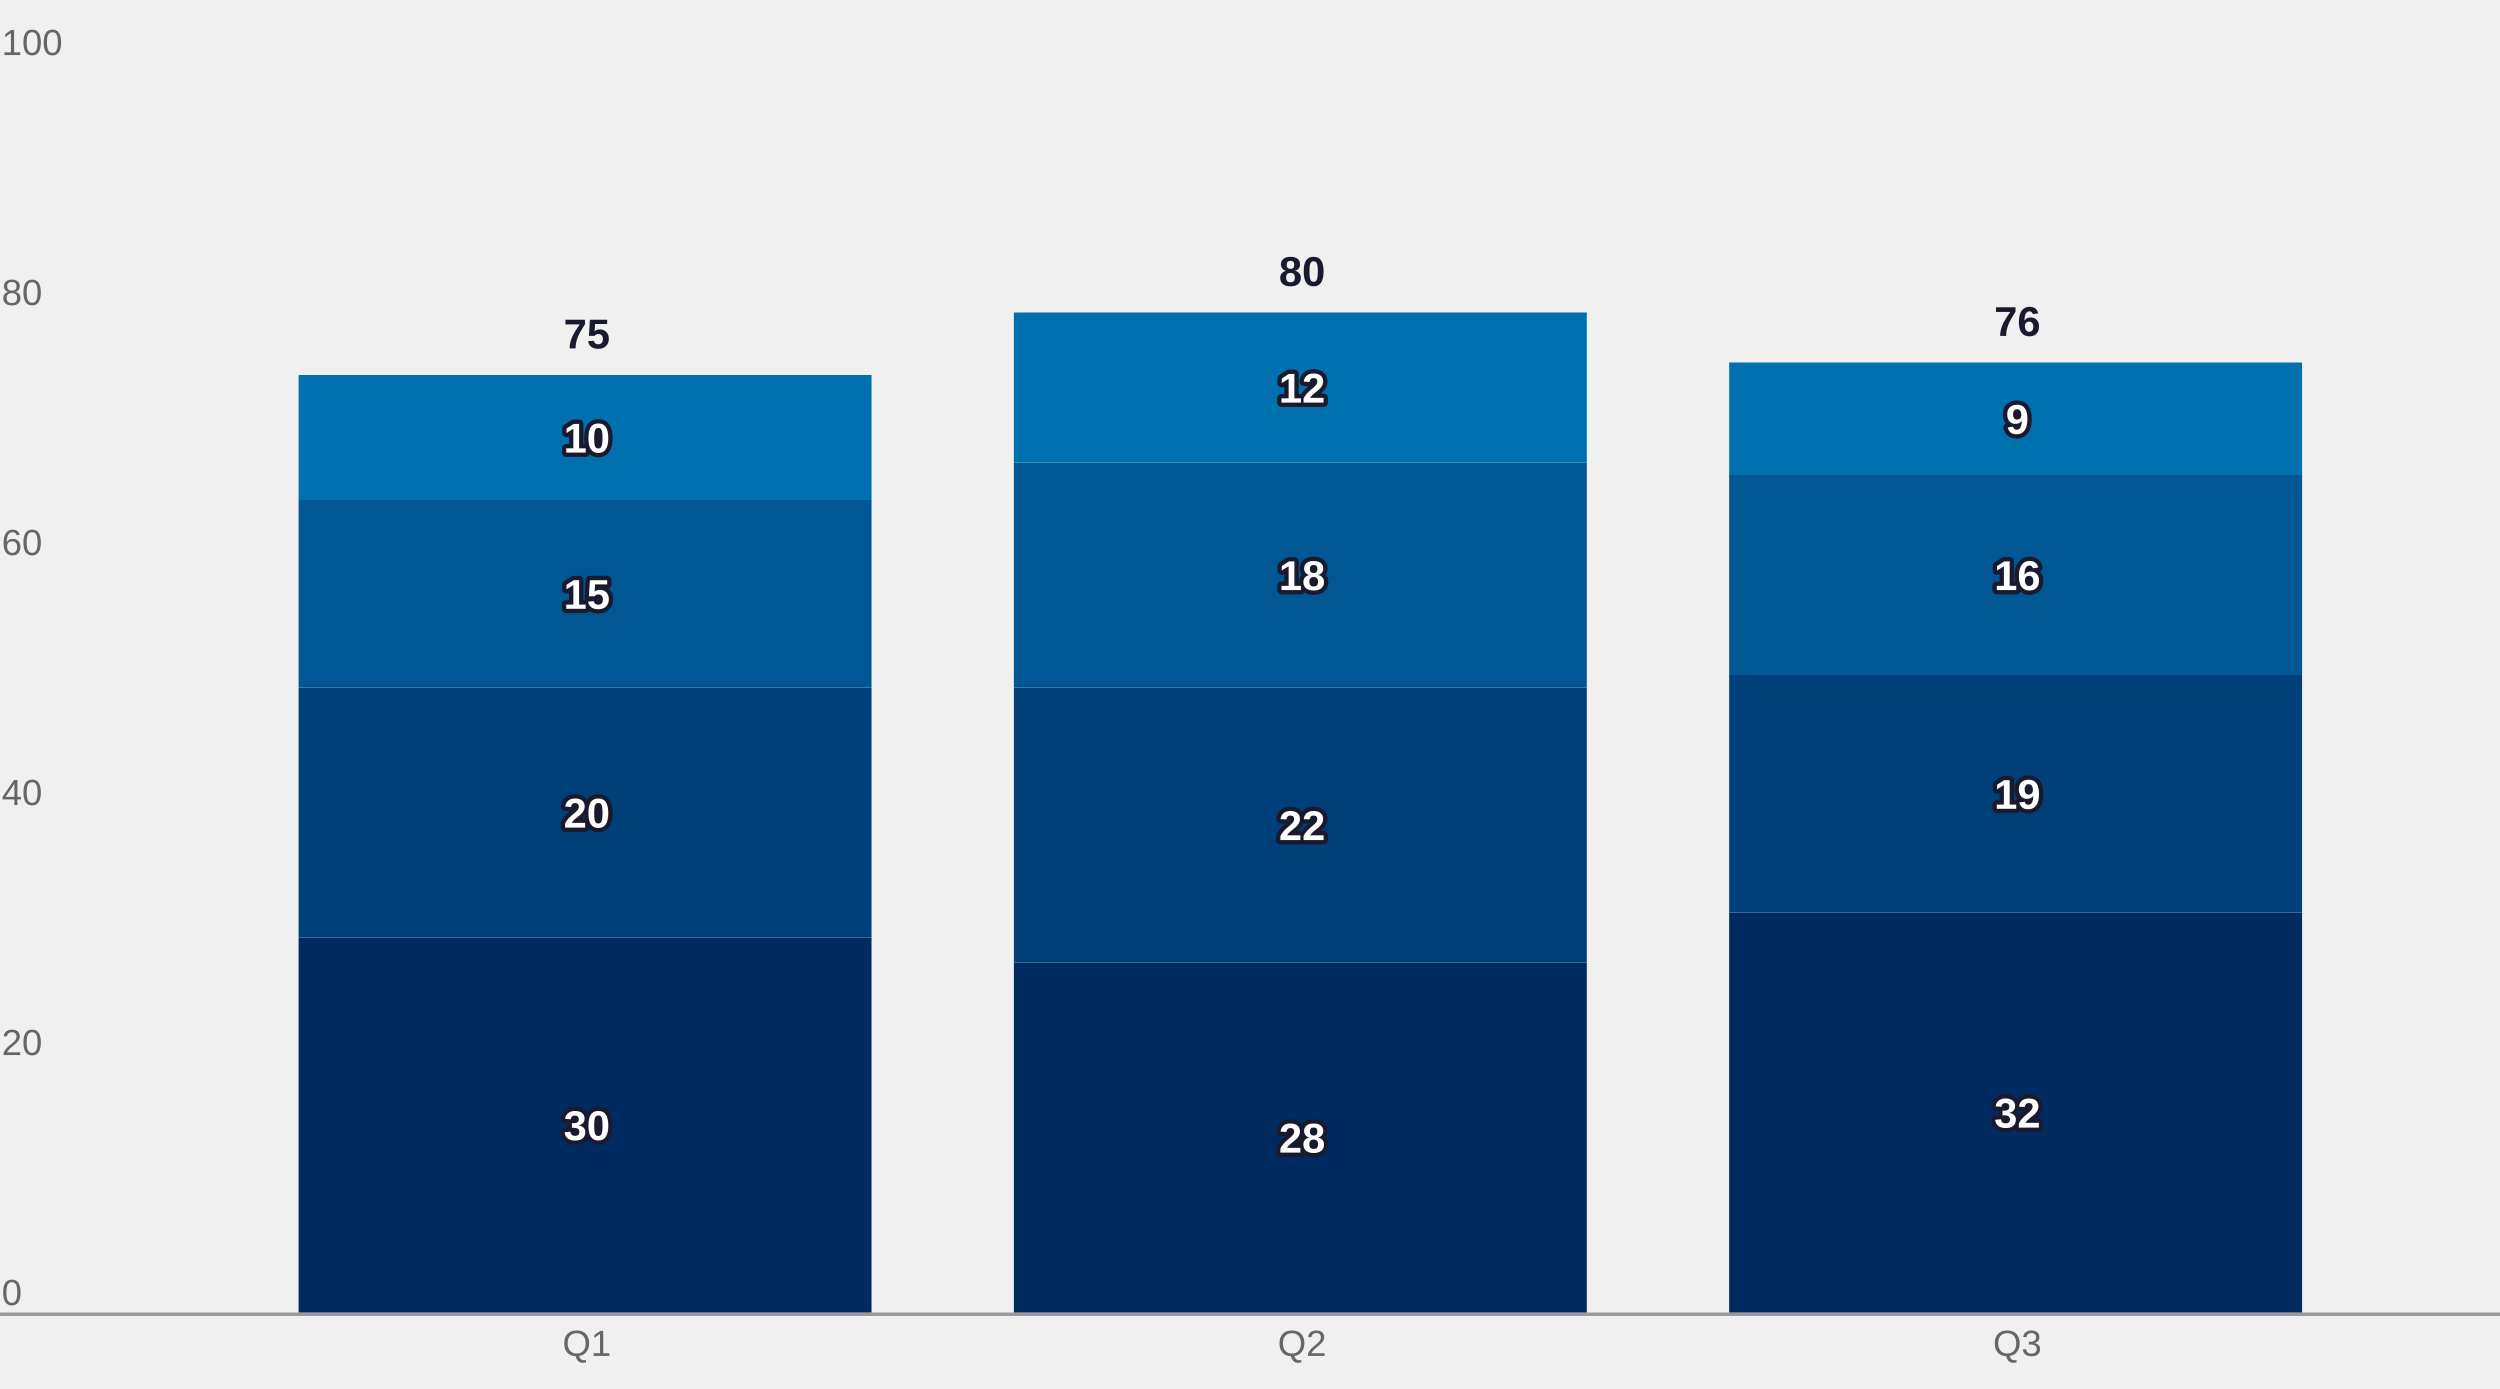
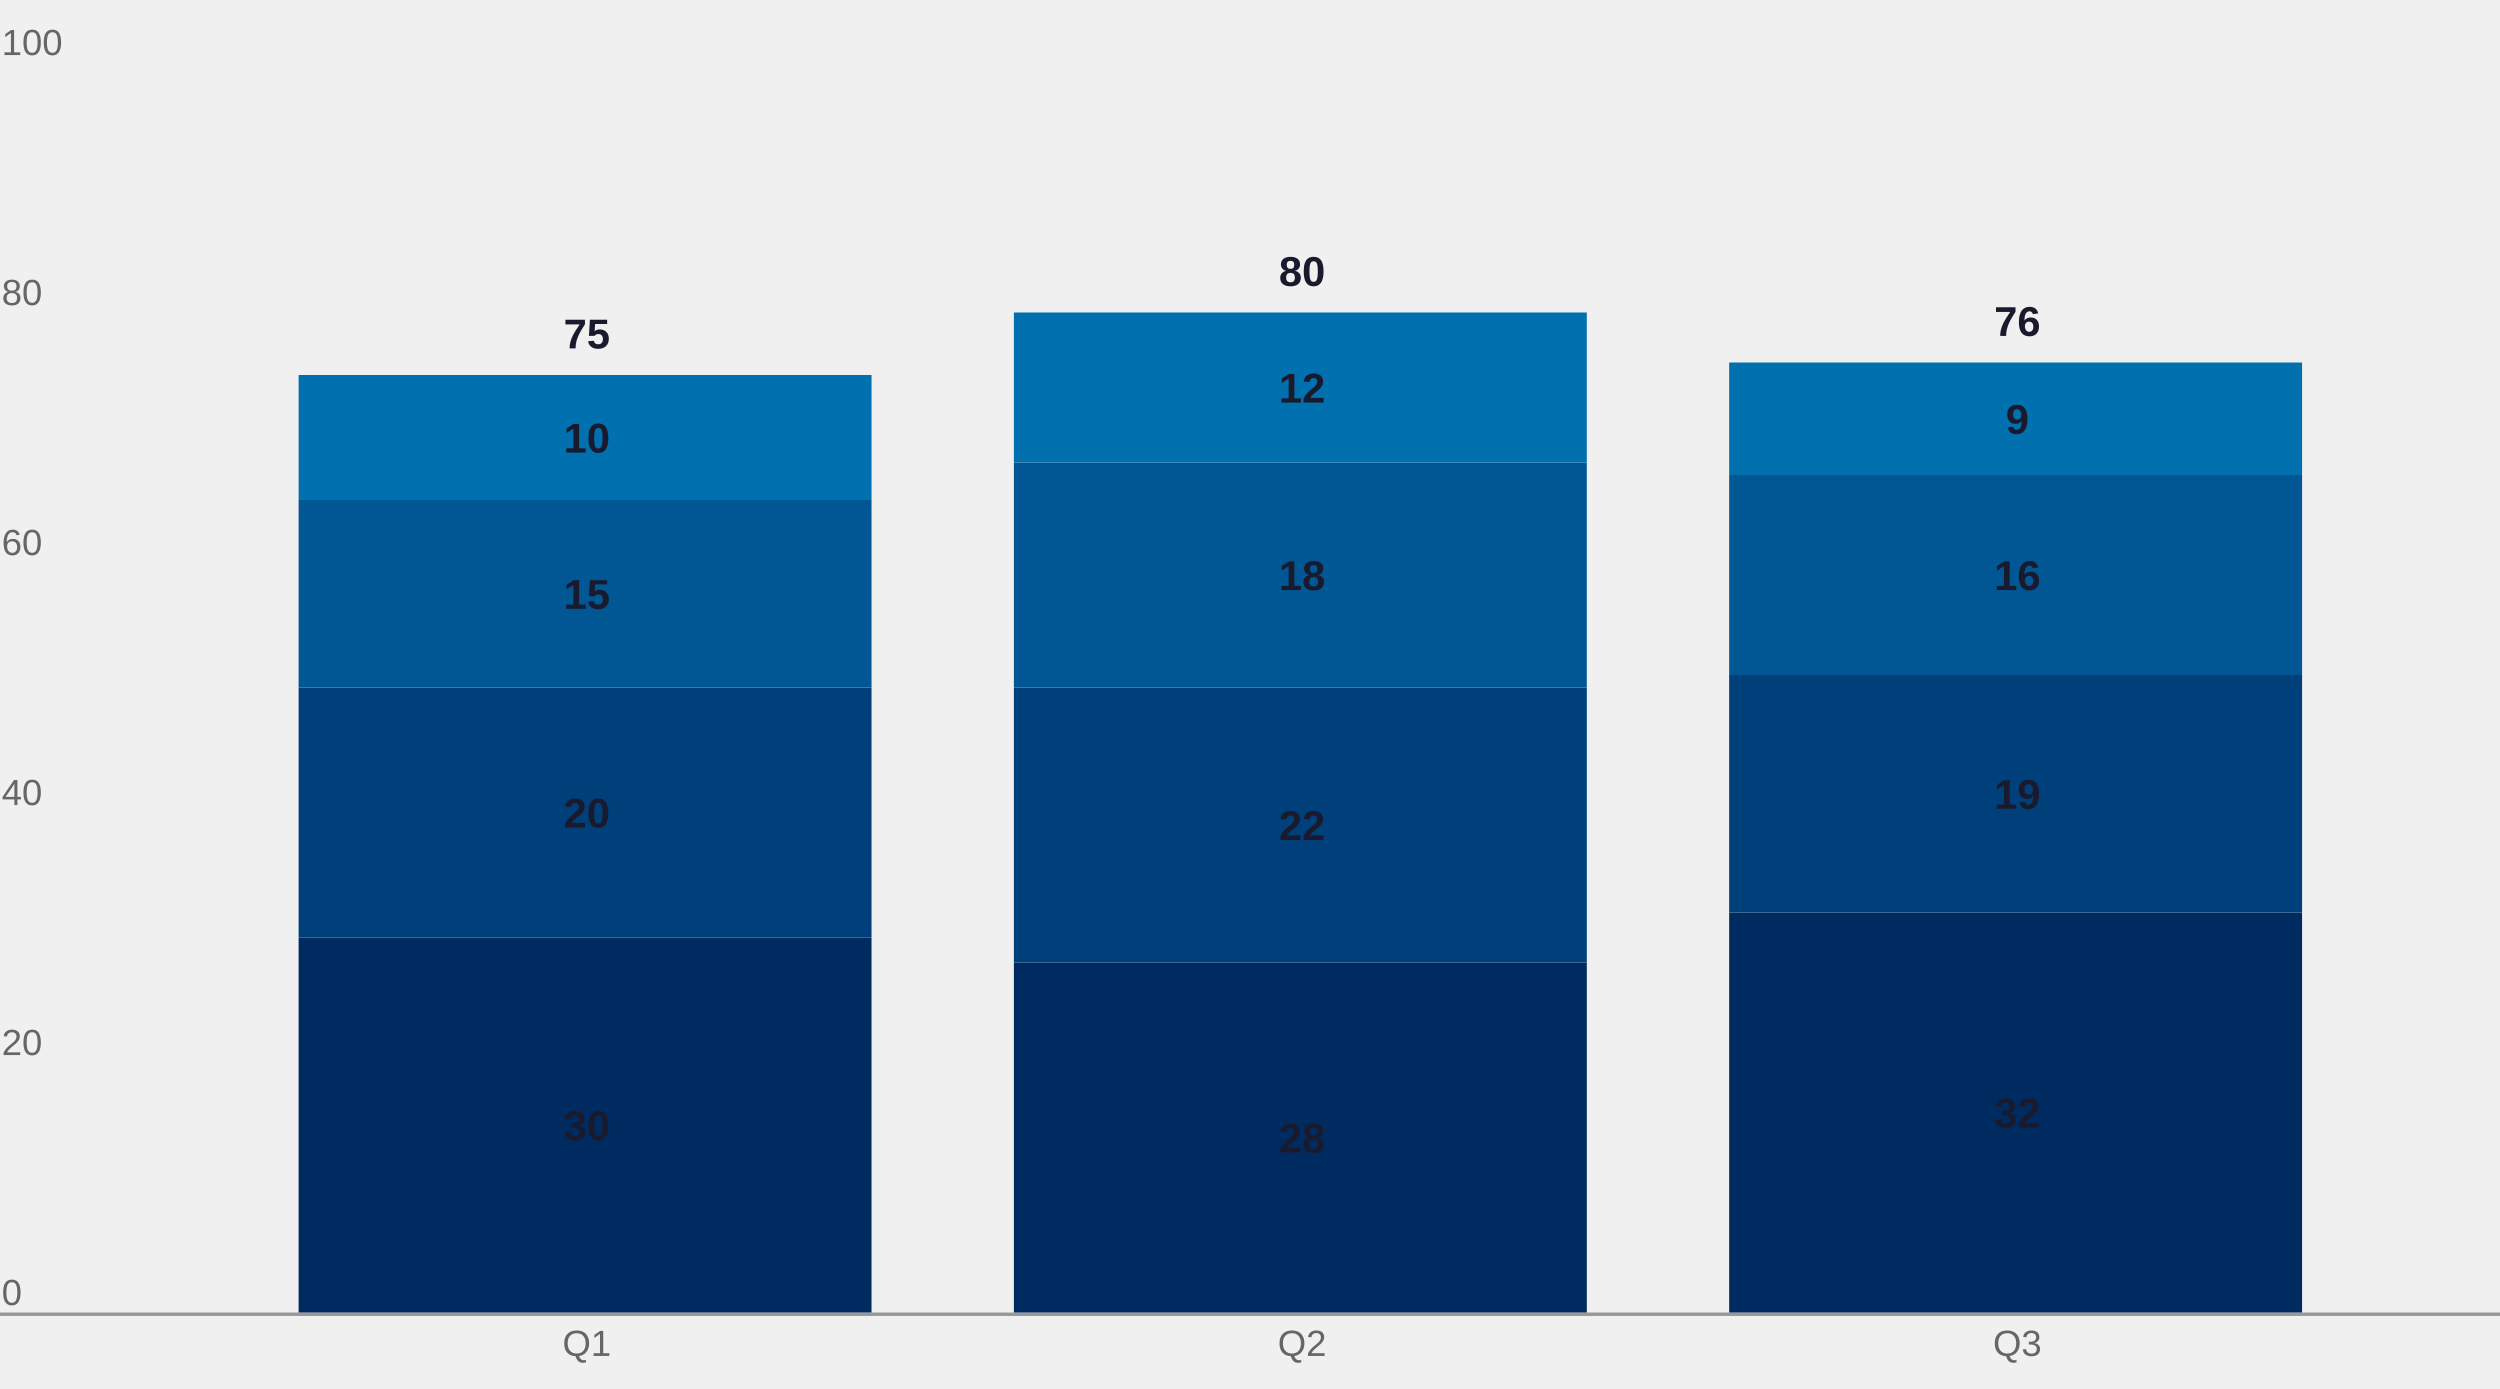
<svg class="tblchart" fill="currentColor" font-family="system-ui, sans-serif" font-size="10" text-anchor="middle" width="720" height="400" viewBox="0 0 720 400" style="background: transparent; color: rgb(74, 74, 74); font-family: Figtree, &quot;Source Sans 3&quot;, system-ui, -apple-system, &quot;Segoe UI&quot;, Arial, sans-serif; font-size: 10.5px; overflow: visible;" data-margin-left="44" data-margin-right="16" data-margin-top="18" data-margin-bottom="22">
  <style>:where(.tblchart) {
  --plot-background: white;
  display: block;
  height: auto;
  height: intrinsic;
  max-width: 100%;
}
:where(.tblchart text),
:where(.tblchart tspan) {
  white-space: pre;
}</style>
  <g aria-label="rule" stroke="#F0F0F0" transform="translate(0,0.5)">
    <line x1="0" x2="720" y1="306" y2="306" />
    <line x1="0" x2="720" y1="234" y2="234" />
    <line x1="0" x2="720" y1="162" y2="162" />
    <line x1="0" x2="720" y1="90" y2="90" />
    <line x1="0" x2="720" y1="18" y2="18" />
  </g>
  <g aria-label="text" class="tbl-y-tick-label" fill="#666666" text-anchor="start" font-size="10.5" font-weight="500" transform="translate(-43.5,-5.5)">
    <text y="0.32em" transform="translate(44,378)">0</text>
    <text y="0.32em" transform="translate(44,306)">20</text>
    <text y="0.32em" transform="translate(44,234)">40</text>
    <text y="0.32em" transform="translate(44,162)">60</text>
    <text y="0.32em" transform="translate(44,90)">80</text>
    <text y="0.32em" transform="translate(44,18)">100</text>
  </g>
  <g aria-label="text" fill="#666666" font-size="10.5" font-weight="500" transform="translate(83,12.5)">
    <text transform="translate(86,378)">Q1</text>
    <text transform="translate(292,378)">Q2</text>
    <text transform="translate(498,378)">Q3</text>
  </g>
  <g aria-label="rule" stroke="#999999" transform="translate(0,0.5)">
    <line x1="0" x2="720" y1="378" y2="378" />
  </g>
  <g aria-label="bar">
    <rect x="86" width="165" y="270" height="108" fill="#002B61" data-series="Tier A" />
    <rect x="86" width="165" y="198" height="72" fill="#00407A" data-series="Tier B" />
    <rect x="86" width="165" y="144" height="54" fill="#005794" data-series="Tier C" />
    <rect x="86" width="165" y="108" height="36" fill="#0070AF" data-series="Tier D" />
    <rect x="292" width="165" y="277.2" height="100.8" fill="#002B61" data-series="Tier A" />
    <rect x="292" width="165" y="198" height="79.2" fill="#00407A" data-series="Tier B" />
    <rect x="292" width="165" y="133.2" height="64.8" fill="#005794" data-series="Tier C" />
    <rect x="292" width="165" y="90" height="43.2" fill="#0070AF" data-series="Tier D" />
    <rect x="498" width="165" y="262.8" height="115.2" fill="#002B61" data-series="Tier A" />
    <rect x="498" width="165" y="194.4" height="68.4" fill="#00407A" data-series="Tier B" />
    <rect x="498" width="165" y="136.8" height="57.6" fill="#005794" data-series="Tier C" />
    <rect x="498" width="165" y="104.4" height="32.4" fill="#0070AF" data-series="Tier D" />
  </g>
-   <g aria-label="text" class="tbl-hl-value" fill="#ffffff" stroke="#1A1A2E" stroke-width="2.5" stroke-linejoin="round" paint-order="stroke" font-size="12" font-weight="700" transform="translate(83,0.5)">
+   <g aria-label="text" class="tbl-hl-value" fill="#1A1A2E" font-size="12" font-weight="700" transform="translate(83,0.5)">
    <text y="0.32em" transform="translate(86,324)" data-series="Tier A">30</text>
    <text y="0.32em" transform="translate(86,234)" data-series="Tier B">20</text>
    <text y="0.32em" transform="translate(86,171)" data-series="Tier C">15</text>
    <text y="0.32em" transform="translate(86,126)" data-series="Tier D">10</text>
    <text y="0.32em" transform="translate(292,327.6)" data-series="Tier A">28</text>
    <text y="0.32em" transform="translate(292,237.6)" data-series="Tier B">22</text>
    <text y="0.32em" transform="translate(292,165.6)" data-series="Tier C">18</text>
    <text y="0.32em" transform="translate(292,111.6)" data-series="Tier D">12</text>
    <text y="0.32em" transform="translate(498,320.4)" data-series="Tier A">32</text>
    <text y="0.32em" transform="translate(498,228.6)" data-series="Tier B">19</text>
    <text y="0.32em" transform="translate(498,165.6)" data-series="Tier C">16</text>
    <text y="0.32em" transform="translate(498,120.6)" data-series="Tier D">9</text>
  </g>
  <g aria-label="text" fill="#1A1A2E" font-size="12" font-weight="700" transform="translate(83,-11.5)">
    <text y="0.32em" transform="translate(86,108)">75</text>
    <text y="0.32em" transform="translate(292,90)">80</text>
    <text y="0.32em" transform="translate(498,104.4)">76</text>
  </g>
</svg>
